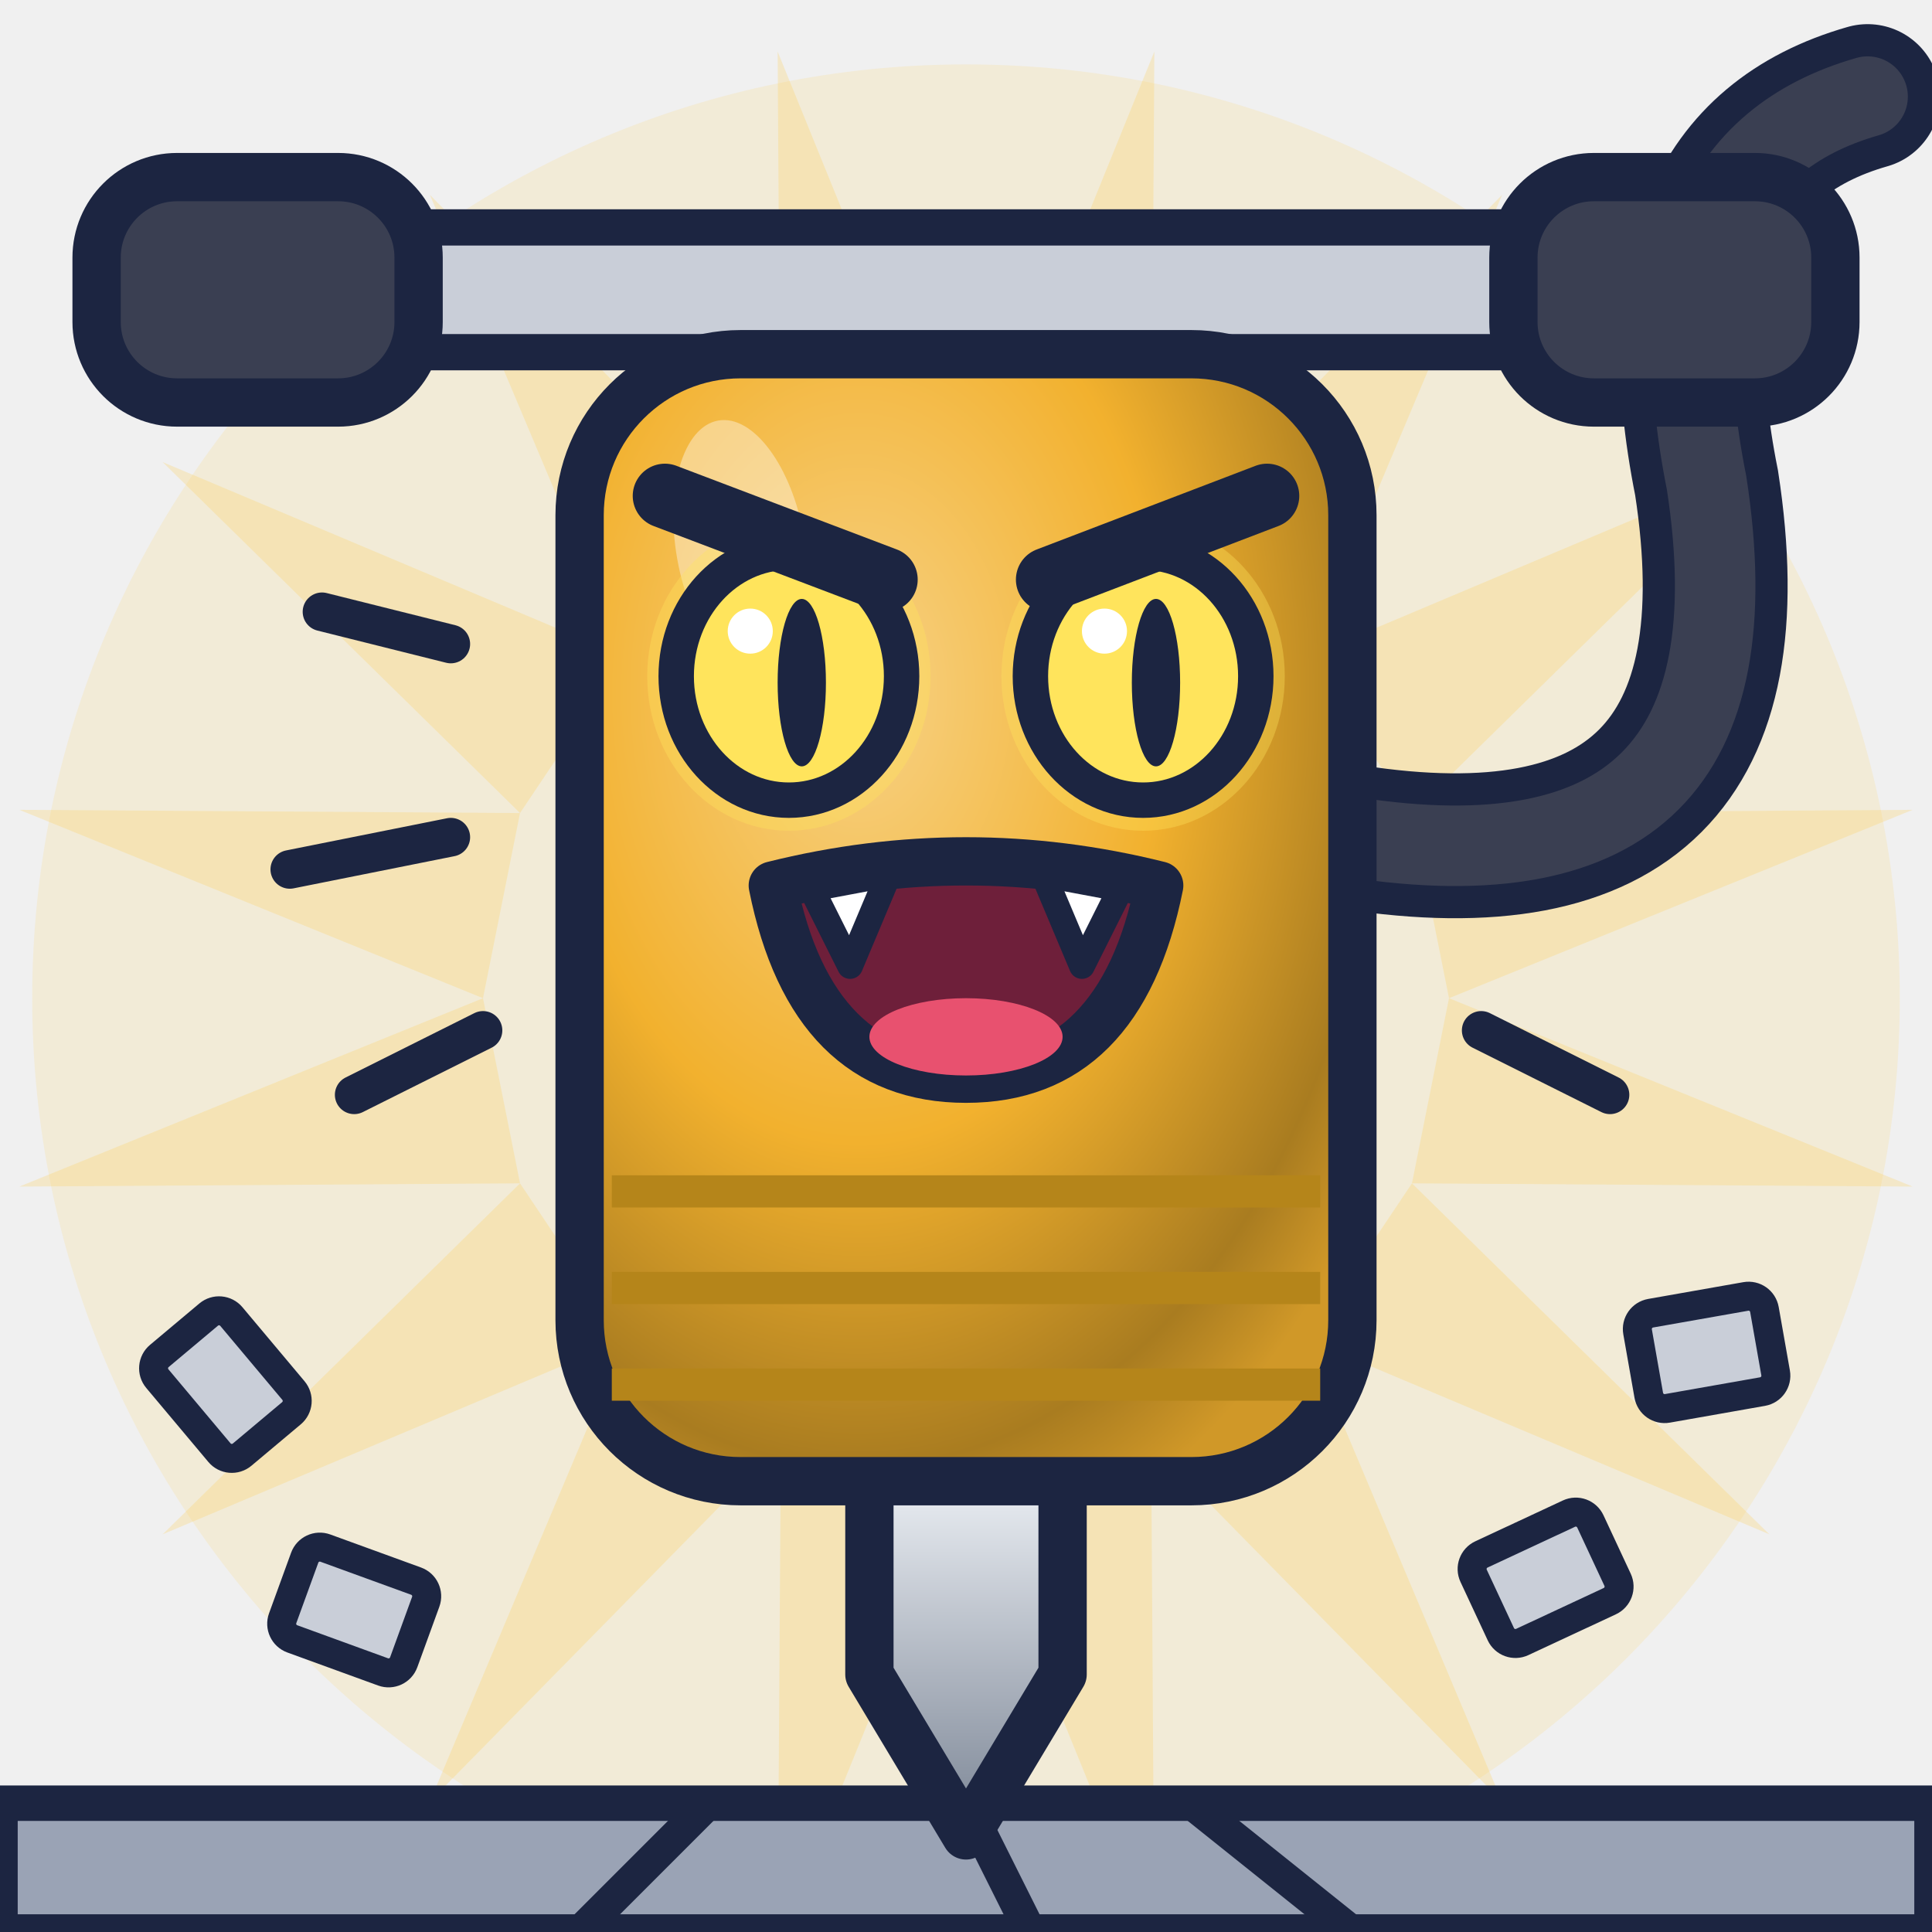
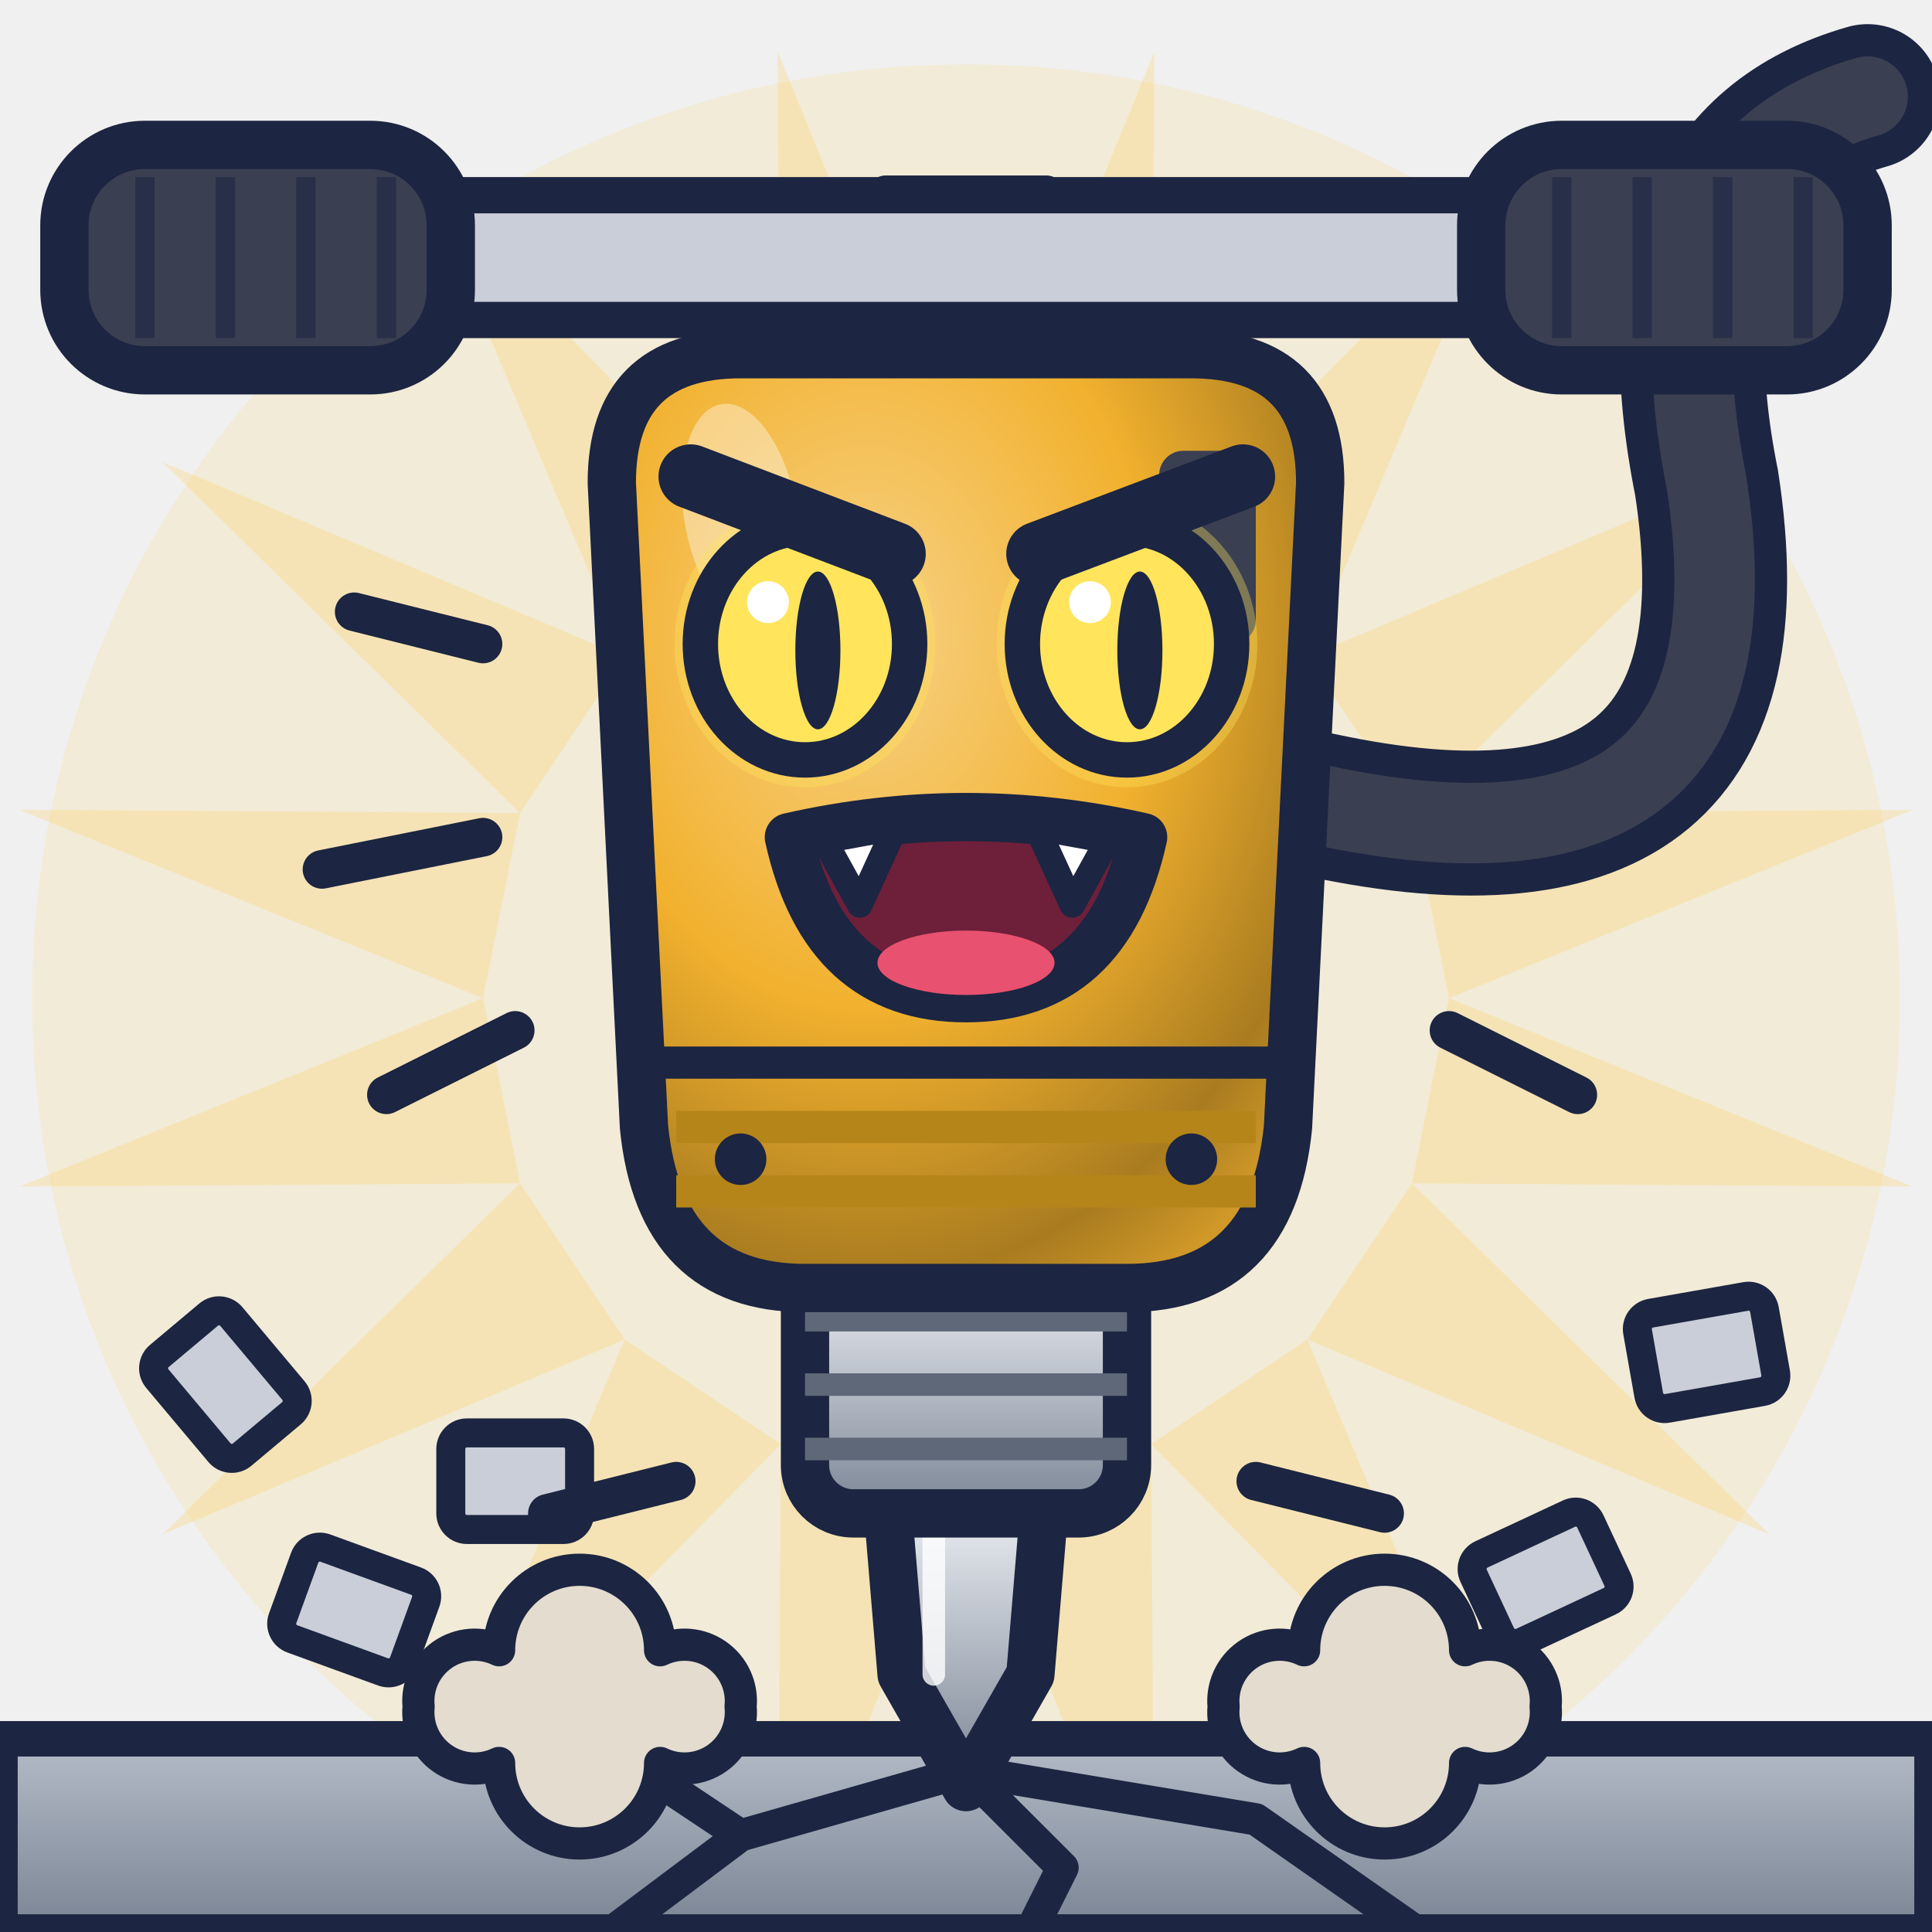
<svg aria-hidden="true" viewBox="0 0 120 120">
  <defs>
-     <radialGradient id="m-presslufthammer-boss__b" cx="36%" cy="30%" r="80%">
+     <linearGradient id="m-presslufthammer-boss__b" x1="0" x2="0" y1="0" y2="1">
+       <stop offset="0" stop-color="#f4f7fb" />
+       <stop offset="1" stop-color="#7a8494" />
+     </linearGradient>
+     <linearGradient id="m-presslufthammer-boss__a" x1="0" x2="0" y1="0" y2="1">
+       <stop offset="0" stop-color="#b4bcc8" />
+       <stop offset="1" stop-color="#7a8494" />
+     </linearGradient>
+     <radialGradient id="m-presslufthammer-boss__c" cx="36%" cy="30%" r="80%">
      <stop offset="0" stop-color="#f7d286" />
      <stop offset=".5" stop-color="#f2b12e" />
      <stop offset=".86" stop-color="#a97c20" />
      <stop offset="1" stop-color="#d09828" />
    </radialGradient>
-     <linearGradient id="m-presslufthammer-boss__a" x1="0" x2="0" y1="0" y2="1">
-       <stop offset="0" stop-color="#f4f7fb" />
-       <stop offset="1" stop-color="#7a8494" />
-     </linearGradient>
  </defs>
  <circle cx="60" cy="62" r="58" fill="#ffc93c" opacity=".14" />
  <path fill="#ffc93c" d="M60 32 71.7 3.2l-.2 31.1Zm11.5 2.3 21.8-22.2-12.1 28.7Zm9.7 6.5 28.7-12.1-22.2 21.8Zm6.5 9.7 31.1-.2L90 62ZM90 62l28.8 11.7-31.1-.2Zm-2.3 11.5 22.2 21.8-28.7-12.1Zm-6.5 9.7 12.1 28.7-21.8-22.2Zm-9.7 6.5.2 31.1L60 92ZM60 92l-11.7 28.8.2-31.1Zm-11.5-2.3-21.8 22.2 12.1-28.7Zm-9.7-6.5L10.1 95.3l22.2-21.8Zm-6.5-9.7-31.1.2L30 62ZM30 62 1.2 50.3l31.1.2Zm2.3-11.5L10.1 28.7l28.7 12.1Zm6.5-9.7L26.7 12.1l21.8 22.2Zm9.7-6.5-.2-31.1L60 32Z" opacity=".22" />
-   <path fill="#9aa3b5" stroke="#1c2541" stroke-linecap="round" stroke-linejoin="round" stroke-width="2.2" d="M0 112h120v8H0Z" />
-   <path fill="none" stroke="#1c2541" stroke-linecap="round" stroke-linejoin="round" stroke-width="2" d="m44 112-8 8m24-8 4 8m10-8 10 8" />
+   <path fill="url(#m-presslufthammer-boss__a)" stroke="#1c2541" stroke-linecap="round" stroke-linejoin="round" stroke-width="2.2" d="M0 108h120v12H0Z" />
+   <path fill="none" stroke="#1c2541" stroke-linecap="round" stroke-linejoin="round" stroke-width="2" d="m60 110-14 4-8 6m22-10 6 6-2 4m-4-10 18 3 10 7m-42-6-6-4" />
  <rect width="8" height="6" x="18" y="97" fill="#c9ced8" stroke="#1c2541" stroke-linecap="round" stroke-linejoin="round" stroke-width="1.8" rx="1" transform="rotate(20 22 100)" />
  <rect width="8" height="6" x="92" y="95" fill="#c9ced8" stroke="#1c2541" stroke-linecap="round" stroke-linejoin="round" stroke-width="1.8" rx="1" transform="rotate(-25 96 98)" />
  <rect width="8" height="6" x="10" y="83" fill="#c9ced8" stroke="#1c2541" stroke-linecap="round" stroke-linejoin="round" stroke-width="1.8" rx="1" transform="rotate(50 14 86)" />
  <rect width="8" height="6" x="102" y="81" fill="#c9ced8" stroke="#1c2541" stroke-linecap="round" stroke-linejoin="round" stroke-width="1.8" rx="1" transform="rotate(-10 106 84)" />
-   <path fill="url(#m-presslufthammer-boss__a)" stroke="#1c2541" stroke-linecap="round" stroke-linejoin="round" stroke-width="3" d="M54 90h12v14l-6 10-6-10Z" />
-   <path fill="none" stroke="#1c2541" stroke-linecap="round" stroke-width="9" d="M84 52q26 4 22-22-4-20 10-24" />
-   <path fill="none" stroke="#3a3f52" stroke-linecap="round" stroke-width="5" d="M84 52q26 4 22-22-4-20 10-24" />
-   <path stroke="#1c2541" stroke-linecap="round" stroke-width="10" d="M14 18h92" />
-   <path stroke="#c9ced8" stroke-linecap="round" stroke-width="5.5" d="M14 18h92" />
-   <rect width="20" height="14" x="6" y="11" fill="#3a3f52" stroke="#1c2541" stroke-linecap="round" stroke-linejoin="round" stroke-width="3" rx="5" />
-   <rect width="20" height="14" x="94" y="11" fill="#3a3f52" stroke="#1c2541" stroke-linecap="round" stroke-linejoin="round" stroke-width="3" rx="5" />
-   <rect width="48" height="70" x="36" y="22" fill="url(#m-presslufthammer-boss__b)" stroke="#1c2541" stroke-linecap="round" stroke-linejoin="round" stroke-width="3" rx="10" />
-   <path stroke="#b5851a" stroke-width="2" d="M38 74h44" />
-   <path stroke="#b5851a" stroke-width="2" d="M38 80h44" />
-   <path stroke="#b5851a" stroke-width="2" d="M38 86h44" />
-   <ellipse cx="46" cy="34" fill="#fff" opacity=".38" rx="4" ry="8" transform="rotate(-10 46 34)" />
-   <ellipse cx="49" cy="42" fill="#ffe45c" opacity=".35" rx="8.8" ry="9.6" />
-   <ellipse cx="49" cy="42" fill="#ffe45c" stroke="#1c2541" stroke-linecap="round" stroke-linejoin="round" stroke-width="2.2" rx="7" ry="7.7" />
-   <ellipse cx="49.8" cy="42.4" fill="#1c2541" rx="1.5" ry="5.2" />
-   <circle cx="46.6" cy="39.2" r="1.4" fill="#fff" />
-   <path fill="none" stroke="#1c2541" stroke-linecap="round" stroke-width="4" d="M41.3 30.8 55 36" />
-   <ellipse cx="71" cy="42" fill="#ffe45c" opacity=".35" rx="8.8" ry="9.6" />
-   <ellipse cx="71" cy="42" fill="#ffe45c" stroke="#1c2541" stroke-linecap="round" stroke-linejoin="round" stroke-width="2.2" rx="7" ry="7.7" />
-   <ellipse cx="71.8" cy="42.4" fill="#1c2541" rx="1.5" ry="5.2" />
-   <circle cx="68.6" cy="39.2" r="1.4" fill="#fff" />
-   <path fill="none" stroke="#1c2541" stroke-linecap="round" stroke-width="4" d="M78.7 30.8 65.1 36" />
-   <path fill="#6e1f3a" stroke="#1c2541" stroke-linecap="round" stroke-linejoin="round" stroke-width="3" d="M48 55q12-3 24 0-2.4 12-12 12T48 55" />
-   <ellipse cx="60" cy="64.4" fill="#e8516f" rx="6" ry="2.4" />
-   <path fill="#fff" stroke="#1c2541" stroke-linecap="round" stroke-linejoin="round" stroke-width="1.6" d="m50.4 55.2 2.4 4.8 2.4-5.7Zm19.2 0L67.2 60l-2.4-5.7Z" />
-   <path fill="none" stroke="#1c2541" stroke-linecap="round" stroke-linejoin="round" stroke-width="2.4" d="m28 40-8-2m8 14-10 2m12 10-8 4m70-4 8 4" />
+   <rect width="8" height="6" x="28" y="89" fill="#c9ced8" stroke="#1c2541" stroke-linecap="round" stroke-linejoin="round" stroke-width="1.8" rx="1" />
+   <path fill="#e3dccf" stroke="#1c2541" stroke-linecap="round" stroke-linejoin="round" stroke-width="2" d="M46 106a3.5 3.5 0 0 1-5 3.5 3.5 3.5 0 0 1-10 0 3.5 3.5 0 0 1-5-3.5 3.5 3.5 0 0 1 5-3.5 3.5 3.5 0 0 1 10 0 3.5 3.5 0 0 1 5 3.5" />
+   <path fill="#e3dccf" stroke="#1c2541" stroke-linecap="round" stroke-linejoin="round" stroke-width="2" d="M96 106a3.5 3.5 0 0 1-5 3.5 3.5 3.5 0 0 1-10 0 3.5 3.5 0 0 1-5-3.5 3.5 3.5 0 0 1 5-3.5 3.5 3.5 0 0 1 10 0 3.5 3.5 0 0 1 5 3.5" />
+   <path fill="url(#m-presslufthammer-boss__b)" stroke="#1c2541" stroke-linecap="round" stroke-linejoin="round" stroke-width="3" d="M55 92h10l-1 12-4 7-4-7Z" />
+   <path stroke="#fff" stroke-linecap="round" stroke-width="1.4" d="M58 94v10" opacity=".8" />
+   <rect width="20" height="16" x="50" y="78" fill="url(#m-presslufthammer-boss__b)" stroke="#1c2541" stroke-linecap="round" stroke-linejoin="round" stroke-width="3" rx="3" />
+   <path stroke="#5e6878" stroke-width="1.4" d="M50 82h20" />
+   <path stroke="#5e6878" stroke-width="1.4" d="M50 86h20" />
+   <path stroke="#5e6878" stroke-width="1.4" d="M50 90h20" />
+   <path fill="none" stroke="#1c2541" stroke-linecap="round" stroke-width="9" d="M82 50q28 6 24-20-4-20 10-24" />
+   <path fill="none" stroke="#3a3f52" stroke-linecap="round" stroke-width="5" d="M82 50q28 6 24-20-4-20 10-24" />
+   <path fill="url(#m-presslufthammer-boss__b)" stroke="#1c2541" stroke-linecap="round" stroke-linejoin="round" stroke-width="2.2" d="M55 12h10v14H55z" />
+   <path stroke="#1c2541" stroke-linecap="round" stroke-width="10" d="M14 16h92" />
+   <path stroke="#c9ced8" stroke-linecap="round" stroke-width="5.5" d="M14 16h92" />
+   <rect width="24" height="14" x="4" y="9" fill="#3a3f52" stroke="#1c2541" stroke-linecap="round" stroke-linejoin="round" stroke-width="3" rx="5" />
+   <rect width="24" height="14" x="92" y="9" fill="#3a3f52" stroke="#1c2541" stroke-linecap="round" stroke-linejoin="round" stroke-width="3" rx="5" />
+   <path stroke="#1c2541" stroke-width="1.2" d="M9 11v10" opacity=".6" />
+   <path stroke="#1c2541" stroke-width="1.2" d="M14 11v10" opacity=".6" />
+   <path stroke="#1c2541" stroke-width="1.2" d="M19 11v10" opacity=".6" />
+   <path stroke="#1c2541" stroke-width="1.2" d="M24 11v10" opacity=".6" />
+   <path stroke="#1c2541" stroke-width="1.2" d="M97 11v10" opacity=".6" />
+   <path stroke="#1c2541" stroke-width="1.2" d="M102 11v10" opacity=".6" />
+   <path stroke="#1c2541" stroke-width="1.2" d="M107 11v10" opacity=".6" />
+   <path stroke="#1c2541" stroke-width="1.2" d="M112 11v10" opacity=".6" />
+   <path fill="url(#m-presslufthammer-boss__c)" stroke="#1c2541" stroke-linecap="round" stroke-linejoin="round" stroke-width="3" d="M38 30q0-8 8-8h28q8 0 8 8l-2 40q-1 10-10 10H50q-9 0-10-10Z" />
+   <path fill="none" stroke="#1c2541" stroke-linecap="round" stroke-linejoin="round" stroke-width="2" d="M41 66h38" />
+   <path stroke="#b5851a" stroke-width="2" d="M42 70h36" />
+   <path stroke="#b5851a" stroke-width="2" d="M42 74h36" />
+   <rect width="6" height="12" x="72" y="28" fill="#3a3f52" rx="1.5" />
+   <circle cx="46" cy="72" r="1.6" fill="#1c2541" />
+   <circle cx="74" cy="72" r="1.6" fill="#1c2541" />
+   <ellipse cx="46" cy="32" fill="#fff" opacity=".38" rx="3.5" ry="7" transform="rotate(-10 46 32)" />
+   <ellipse cx="50" cy="40" fill="#ffe45c" opacity=".35" rx="8.1" ry="8.9" />
+   <ellipse cx="50" cy="40" fill="#ffe45c" stroke="#1c2541" stroke-linecap="round" stroke-linejoin="round" stroke-width="2.2" rx="6.5" ry="7.2" />
+   <ellipse cx="50.8" cy="40.4" fill="#1c2541" rx="1.4" ry="4.9" />
+   <circle cx="47.7" cy="37.4" r="1.3" fill="#fff" />
+   <path fill="none" stroke="#1c2541" stroke-linecap="round" stroke-width="4" d="m42.9 29.6 12.6 4.8" />
+   <ellipse cx="70" cy="40" fill="#ffe45c" opacity=".35" rx="8.1" ry="8.9" />
+   <ellipse cx="70" cy="40" fill="#ffe45c" stroke="#1c2541" stroke-linecap="round" stroke-linejoin="round" stroke-width="2.2" rx="6.5" ry="7.2" />
+   <ellipse cx="70.8" cy="40.4" fill="#1c2541" rx="1.4" ry="4.9" />
+   <circle cx="67.7" cy="37.4" r="1.3" fill="#fff" />
+   <path fill="none" stroke="#1c2541" stroke-linecap="round" stroke-width="4" d="m77.2 29.6-12.7 4.8" />
+   <path fill="#6e1f3a" stroke="#1c2541" stroke-linecap="round" stroke-linejoin="round" stroke-width="3" d="M49 52q11-2.5 22 0-2.2 10-11 10T49 52" />
+   <ellipse cx="60" cy="59.8" fill="#e8516f" rx="5.5" ry="2" />
+   <path fill="#fff" stroke="#1c2541" stroke-linecap="round" stroke-linejoin="round" stroke-width="1.6" d="m51.2 52.2 2.2 4 2.2-4.8Zm17.6 0-2.2 4-2.2-4.8Z" />
+   <path fill="none" stroke="#1c2541" stroke-linecap="round" stroke-linejoin="round" stroke-width="2.4" d="m30 40-8-2m8 14-10 2m12 10-8 4m66-4 8 4M42 92l-8 2m44-2 8 2" />
</svg>
